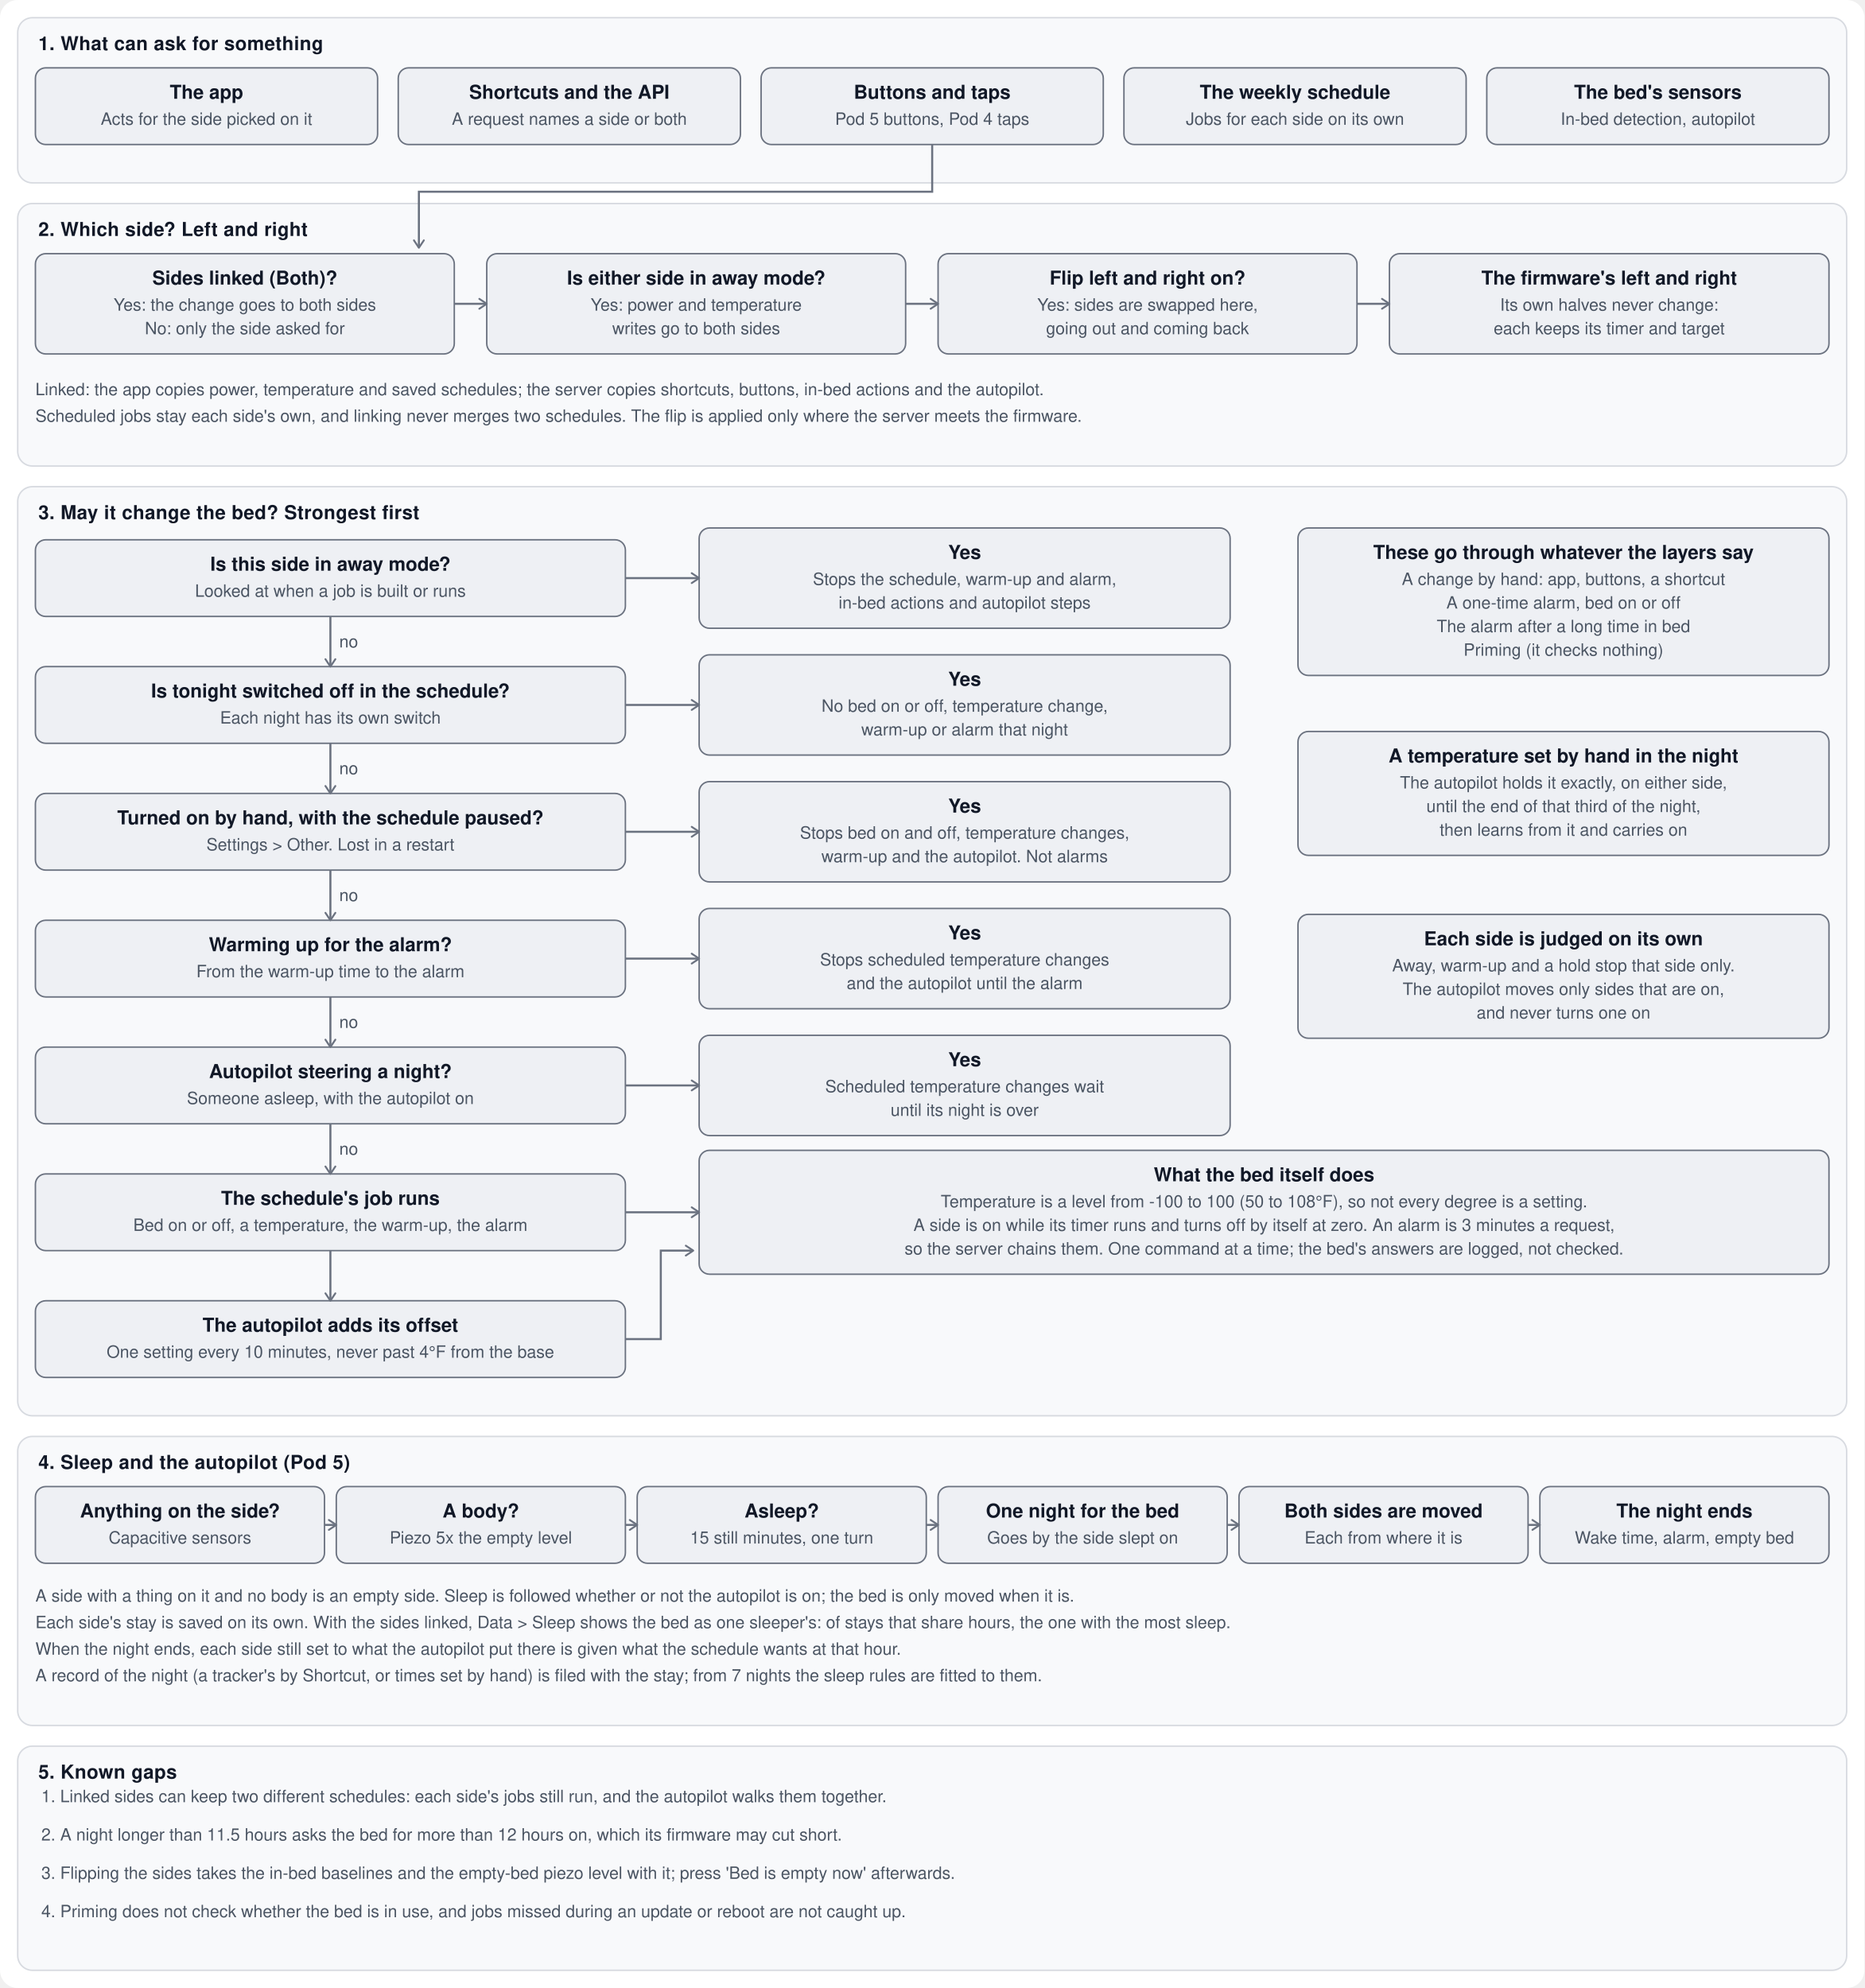
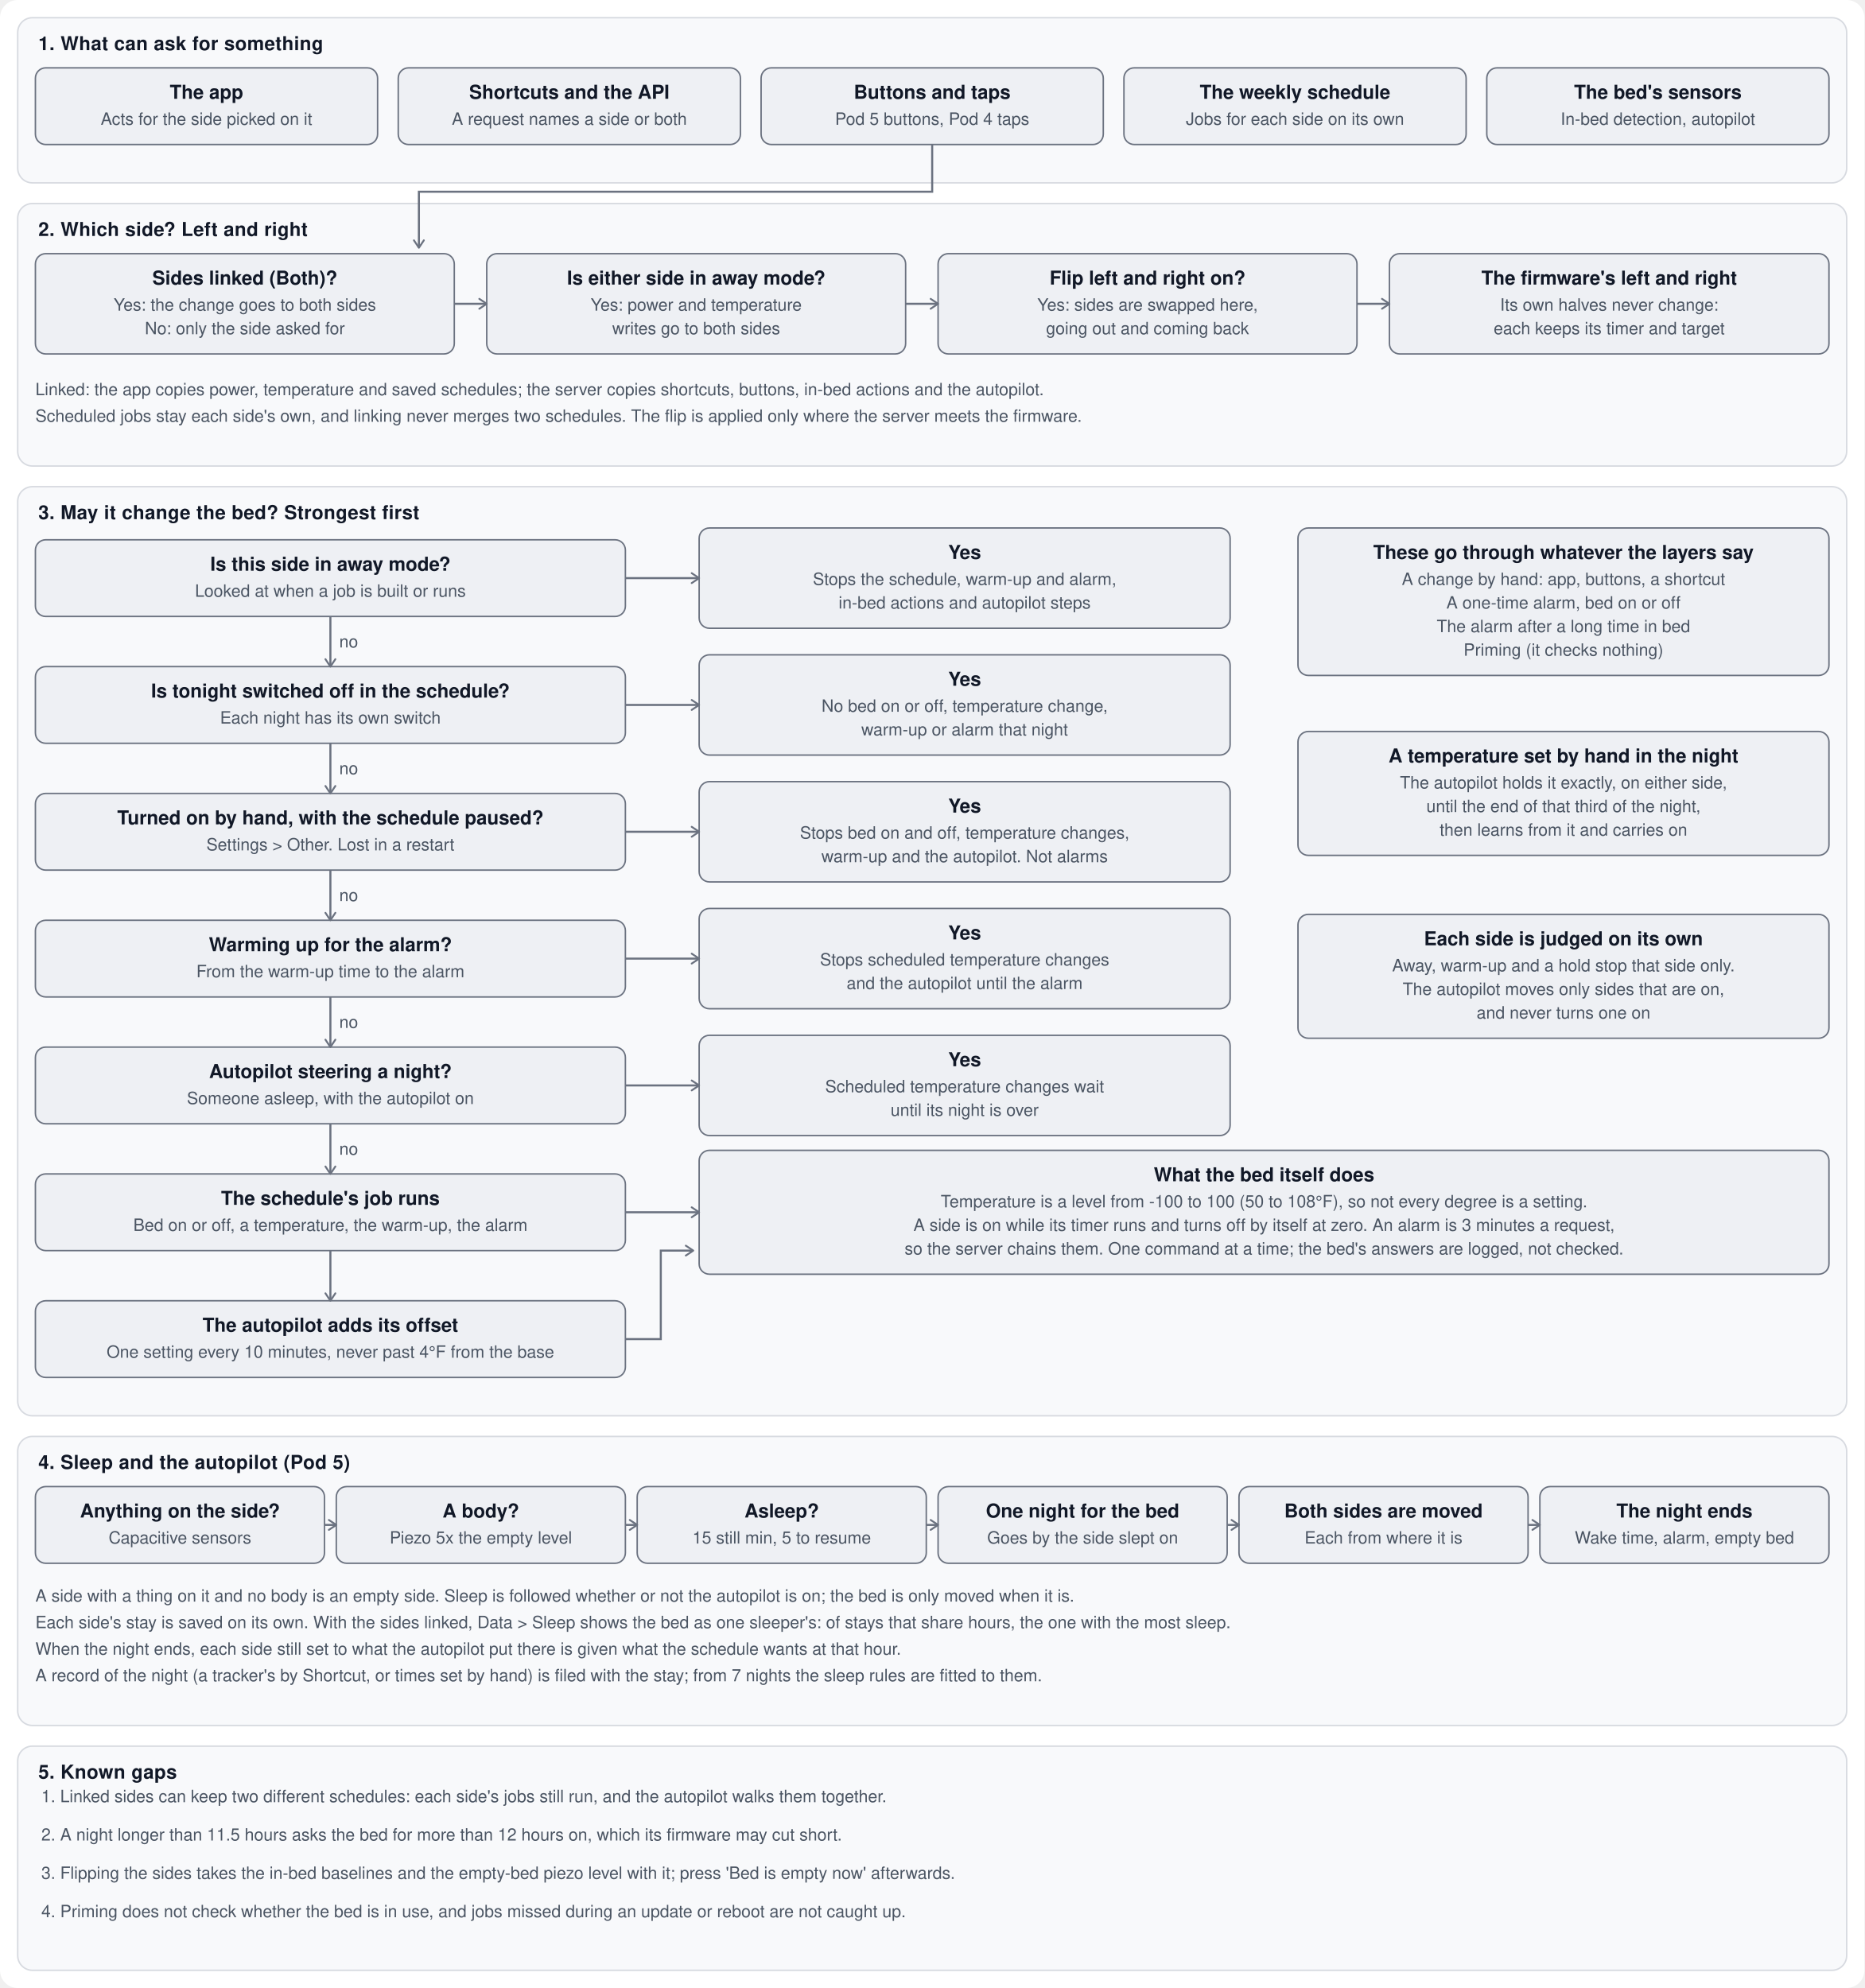
<svg xmlns="http://www.w3.org/2000/svg" viewBox="0 0 1264 1348" width="1264" role="img" font-family="-apple-system, BlinkMacSystemFont, 'Segoe UI', Helvetica, Arial, sans-serif">
  <defs>
    <marker id="arrow" viewBox="0 0 10 10" refX="8" refY="5" markerWidth="6" markerHeight="6" orient="auto">
      <path d="M2 1L8 5L2 9" fill="none" stroke="#6b7280" stroke-width="1.5" stroke-linecap="round" stroke-linejoin="round" />
    </marker>
  </defs>
  <rect x="0" y="0" width="1264" height="1348" rx="12" fill="#ffffff" />
  <rect x="12" y="12" width="1240" height="112" rx="10" fill="#f8f9fb" stroke="#d7dae0" stroke-width="1" />
  <text x="26" y="34" font-size="13" font-weight="700" fill="#111827" letter-spacing="0.2">1. What can ask for something</text>
  <rect x="12" y="138" width="1240" height="178" rx="10" fill="#f8f9fb" stroke="#d7dae0" stroke-width="1" />
  <text x="26" y="160" font-size="13" font-weight="700" fill="#111827" letter-spacing="0.2">2. Which side? Left and right</text>
  <rect x="12" y="330" width="1240" height="630" rx="10" fill="#f8f9fb" stroke="#d7dae0" stroke-width="1" />
  <text x="26" y="352" font-size="13" font-weight="700" fill="#111827" letter-spacing="0.2">3. May it change the bed? Strongest first</text>
  <rect x="12" y="974" width="1240" height="196" rx="10" fill="#f8f9fb" stroke="#d7dae0" stroke-width="1" />
  <text x="26" y="996" font-size="13" font-weight="700" fill="#111827" letter-spacing="0.2">4. Sleep and the autopilot (Pod 5)</text>
  <rect x="12" y="1184" width="1240" height="152" rx="10" fill="#f8f9fb" stroke="#d7dae0" stroke-width="1" />
  <text x="26" y="1206" font-size="13" font-weight="700" fill="#111827" letter-spacing="0.2">5. Known gaps</text>
  <rect x="24" y="46" width="232" height="52" rx="7" fill="#eef0f4" stroke="#6b7280" stroke-width="1" />
  <text x="140.0" y="64" text-anchor="middle" dominant-baseline="central" font-size="13" font-weight="600" fill="#111827">The app</text>
  <text x="140.0" y="82" text-anchor="middle" dominant-baseline="central" font-size="11.5" fill="#4b5563">Acts for the side picked on it</text>
  <rect x="270" y="46" width="232" height="52" rx="7" fill="#eef0f4" stroke="#6b7280" stroke-width="1" />
  <text x="386.0" y="64" text-anchor="middle" dominant-baseline="central" font-size="13" font-weight="600" fill="#111827">Shortcuts and the API</text>
  <text x="386.0" y="82" text-anchor="middle" dominant-baseline="central" font-size="11.5" fill="#4b5563">A request names a side or both</text>
  <rect x="516" y="46" width="232" height="52" rx="7" fill="#eef0f4" stroke="#6b7280" stroke-width="1" />
  <text x="632.0" y="64" text-anchor="middle" dominant-baseline="central" font-size="13" font-weight="600" fill="#111827">Buttons and taps</text>
  <text x="632.0" y="82" text-anchor="middle" dominant-baseline="central" font-size="11.5" fill="#4b5563">Pod 5 buttons, Pod 4 taps</text>
  <rect x="762" y="46" width="232" height="52" rx="7" fill="#eef0f4" stroke="#6b7280" stroke-width="1" />
  <text x="878.0" y="64" text-anchor="middle" dominant-baseline="central" font-size="13" font-weight="600" fill="#111827">The weekly schedule</text>
  <text x="878.0" y="82" text-anchor="middle" dominant-baseline="central" font-size="11.5" fill="#4b5563">Jobs for each side on its own</text>
  <rect x="1008" y="46" width="232" height="52" rx="7" fill="#eef0f4" stroke="#6b7280" stroke-width="1" />
  <text x="1124.0" y="64" text-anchor="middle" dominant-baseline="central" font-size="13" font-weight="600" fill="#111827">The bed's sensors</text>
  <text x="1124.0" y="82" text-anchor="middle" dominant-baseline="central" font-size="11.5" fill="#4b5563">In-bed detection, autopilot</text>
  <rect x="24" y="172" width="284" height="68" rx="7" fill="#eef0f4" stroke="#6b7280" stroke-width="1" />
  <text x="166.0" y="190" text-anchor="middle" dominant-baseline="central" font-size="13" font-weight="600" fill="#111827">Sides linked (Both)?</text>
  <text x="166.0" y="208" text-anchor="middle" dominant-baseline="central" font-size="11.5" fill="#4b5563">Yes: the change goes to both sides</text>
  <text x="166.0" y="224" text-anchor="middle" dominant-baseline="central" font-size="11.5" fill="#4b5563">No: only the side asked for</text>
  <rect x="330" y="172" width="284" height="68" rx="7" fill="#eef0f4" stroke="#6b7280" stroke-width="1" />
  <text x="472.0" y="190" text-anchor="middle" dominant-baseline="central" font-size="13" font-weight="600" fill="#111827">Is either side in away mode?</text>
  <text x="472.0" y="208" text-anchor="middle" dominant-baseline="central" font-size="11.5" fill="#4b5563">Yes: power and temperature</text>
  <text x="472.0" y="224" text-anchor="middle" dominant-baseline="central" font-size="11.5" fill="#4b5563">writes go to both sides</text>
  <rect x="636" y="172" width="284" height="68" rx="7" fill="#eef0f4" stroke="#6b7280" stroke-width="1" />
  <text x="778.0" y="190" text-anchor="middle" dominant-baseline="central" font-size="13" font-weight="600" fill="#111827">Flip left and right on?</text>
  <text x="778.0" y="208" text-anchor="middle" dominant-baseline="central" font-size="11.5" fill="#4b5563">Yes: sides are swapped here,</text>
  <text x="778.0" y="224" text-anchor="middle" dominant-baseline="central" font-size="11.5" fill="#4b5563">going out and coming back</text>
  <rect x="942" y="172" width="298" height="68" rx="7" fill="#eef0f4" stroke="#6b7280" stroke-width="1" />
  <text x="1091.0" y="190" text-anchor="middle" dominant-baseline="central" font-size="13" font-weight="600" fill="#111827">The firmware's left and right</text>
  <text x="1091.0" y="208" text-anchor="middle" dominant-baseline="central" font-size="11.5" fill="#4b5563">Its own halves never change:</text>
  <text x="1091.0" y="224" text-anchor="middle" dominant-baseline="central" font-size="11.5" fill="#4b5563">each keeps its timer and target</text>
  <path d="M308 206.0 L330 206.0" fill="none" stroke="#6b7280" stroke-width="1.4" marker-end="url(#arrow)" />
  <path d="M614 206.0 L636 206.0" fill="none" stroke="#6b7280" stroke-width="1.4" marker-end="url(#arrow)" />
  <path d="M920 206.0 L942 206.0" fill="none" stroke="#6b7280" stroke-width="1.4" marker-end="url(#arrow)" />
  <text x="24" y="268" text-anchor="start" font-size="11.5" fill="#4b5563">Linked: the app copies power, temperature and saved schedules; the server copies shortcuts, buttons, in-bed actions and the autopilot.</text>
  <text x="24" y="286" text-anchor="start" font-size="11.5" fill="#4b5563">Scheduled jobs stay each side's own, and linking never merges two schedules. The flip is applied only where the server meets the firmware.</text>
  <path d="M632 98 L632 130 L284 130 L284 168" fill="none" stroke="#6b7280" stroke-width="1.4" marker-end="url(#arrow)" />
  <rect x="24" y="366" width="400" height="52" rx="7" fill="#eef0f4" stroke="#6b7280" stroke-width="1" />
  <text x="224.0" y="384" text-anchor="middle" dominant-baseline="central" font-size="13" font-weight="600" fill="#111827">Is this side in away mode?</text>
  <text x="224.0" y="402" text-anchor="middle" dominant-baseline="central" font-size="11.5" fill="#4b5563">Looked at when a job is built or runs</text>
  <rect x="474" y="358" width="360" height="68" rx="7" fill="#eef0f4" stroke="#6b7280" stroke-width="1" />
  <text x="654.0" y="376" text-anchor="middle" dominant-baseline="central" font-size="13" font-weight="600" fill="#111827">Yes</text>
  <text x="654.0" y="394" text-anchor="middle" dominant-baseline="central" font-size="11.5" fill="#4b5563">Stops the schedule, warm-up and alarm,</text>
  <text x="654.0" y="410" text-anchor="middle" dominant-baseline="central" font-size="11.5" fill="#4b5563">in-bed actions and autopilot steps</text>
  <path d="M424 392.0 L474 392.0" fill="none" stroke="#6b7280" stroke-width="1.4" marker-end="url(#arrow)" />
  <rect x="24" y="452" width="400" height="52" rx="7" fill="#eef0f4" stroke="#6b7280" stroke-width="1" />
  <text x="224.0" y="470" text-anchor="middle" dominant-baseline="central" font-size="13" font-weight="600" fill="#111827">Is tonight switched off in the schedule?</text>
  <text x="224.0" y="488" text-anchor="middle" dominant-baseline="central" font-size="11.5" fill="#4b5563">Each night has its own switch</text>
  <rect x="474" y="444" width="360" height="68" rx="7" fill="#eef0f4" stroke="#6b7280" stroke-width="1" />
  <text x="654.0" y="462" text-anchor="middle" dominant-baseline="central" font-size="13" font-weight="600" fill="#111827">Yes</text>
  <text x="654.0" y="480" text-anchor="middle" dominant-baseline="central" font-size="11.5" fill="#4b5563">No bed on or off, temperature change,</text>
  <text x="654.0" y="496" text-anchor="middle" dominant-baseline="central" font-size="11.5" fill="#4b5563">warm-up or alarm that night</text>
  <path d="M424 478.0 L474 478.0" fill="none" stroke="#6b7280" stroke-width="1.4" marker-end="url(#arrow)" />
  <rect x="24" y="538" width="400" height="52" rx="7" fill="#eef0f4" stroke="#6b7280" stroke-width="1" />
  <text x="224.0" y="556" text-anchor="middle" dominant-baseline="central" font-size="13" font-weight="600" fill="#111827">Turned on by hand, with the schedule paused?</text>
  <text x="224.0" y="574" text-anchor="middle" dominant-baseline="central" font-size="11.5" fill="#4b5563">Settings &gt; Other. Lost in a restart</text>
  <rect x="474" y="530" width="360" height="68" rx="7" fill="#eef0f4" stroke="#6b7280" stroke-width="1" />
  <text x="654.0" y="548" text-anchor="middle" dominant-baseline="central" font-size="13" font-weight="600" fill="#111827">Yes</text>
  <text x="654.0" y="566" text-anchor="middle" dominant-baseline="central" font-size="11.5" fill="#4b5563">Stops bed on and off, temperature changes,</text>
  <text x="654.0" y="582" text-anchor="middle" dominant-baseline="central" font-size="11.5" fill="#4b5563">warm-up and the autopilot. Not alarms</text>
  <path d="M424 564.0 L474 564.0" fill="none" stroke="#6b7280" stroke-width="1.4" marker-end="url(#arrow)" />
  <rect x="24" y="624" width="400" height="52" rx="7" fill="#eef0f4" stroke="#6b7280" stroke-width="1" />
  <text x="224.0" y="642" text-anchor="middle" dominant-baseline="central" font-size="13" font-weight="600" fill="#111827">Warming up for the alarm?</text>
  <text x="224.0" y="660" text-anchor="middle" dominant-baseline="central" font-size="11.5" fill="#4b5563">From the warm-up time to the alarm</text>
  <rect x="474" y="616" width="360" height="68" rx="7" fill="#eef0f4" stroke="#6b7280" stroke-width="1" />
  <text x="654.0" y="634" text-anchor="middle" dominant-baseline="central" font-size="13" font-weight="600" fill="#111827">Yes</text>
  <text x="654.0" y="652" text-anchor="middle" dominant-baseline="central" font-size="11.5" fill="#4b5563">Stops scheduled temperature changes</text>
  <text x="654.0" y="668" text-anchor="middle" dominant-baseline="central" font-size="11.5" fill="#4b5563">and the autopilot until the alarm</text>
  <path d="M424 650.0 L474 650.0" fill="none" stroke="#6b7280" stroke-width="1.4" marker-end="url(#arrow)" />
  <rect x="24" y="710" width="400" height="52" rx="7" fill="#eef0f4" stroke="#6b7280" stroke-width="1" />
  <text x="224.0" y="728" text-anchor="middle" dominant-baseline="central" font-size="13" font-weight="600" fill="#111827">Autopilot steering a night?</text>
  <text x="224.0" y="746" text-anchor="middle" dominant-baseline="central" font-size="11.5" fill="#4b5563">Someone asleep, with the autopilot on</text>
  <rect x="474" y="702" width="360" height="68" rx="7" fill="#eef0f4" stroke="#6b7280" stroke-width="1" />
  <text x="654.0" y="720" text-anchor="middle" dominant-baseline="central" font-size="13" font-weight="600" fill="#111827">Yes</text>
  <text x="654.0" y="738" text-anchor="middle" dominant-baseline="central" font-size="11.5" fill="#4b5563">Scheduled temperature changes wait</text>
  <text x="654.0" y="754" text-anchor="middle" dominant-baseline="central" font-size="11.5" fill="#4b5563">until its night is over</text>
  <path d="M424 736.0 L474 736.0" fill="none" stroke="#6b7280" stroke-width="1.4" marker-end="url(#arrow)" />
  <rect x="24" y="796" width="400" height="52" rx="7" fill="#eef0f4" stroke="#6b7280" stroke-width="1" />
  <text x="224.0" y="814" text-anchor="middle" dominant-baseline="central" font-size="13" font-weight="600" fill="#111827">The schedule's job runs</text>
  <text x="224.0" y="832" text-anchor="middle" dominant-baseline="central" font-size="11.5" fill="#4b5563">Bed on or off, a temperature, the warm-up, the alarm</text>
  <rect x="24" y="882" width="400" height="52" rx="7" fill="#eef0f4" stroke="#6b7280" stroke-width="1" />
  <text x="224.0" y="900" text-anchor="middle" dominant-baseline="central" font-size="13" font-weight="600" fill="#111827">The autopilot adds its offset</text>
  <text x="224.0" y="918" text-anchor="middle" dominant-baseline="central" font-size="11.5" fill="#4b5563">One setting every 10 minutes, never past 4°F from the base</text>
  <path d="M224.0 418 L224.0 452" fill="none" stroke="#6b7280" stroke-width="1.4" marker-end="url(#arrow)" />
  <text x="230.0" y="439.0" text-anchor="start" font-size="11.5" fill="#4b5563">no</text>
  <path d="M224.0 504 L224.0 538" fill="none" stroke="#6b7280" stroke-width="1.4" marker-end="url(#arrow)" />
  <text x="230.0" y="525.0" text-anchor="start" font-size="11.5" fill="#4b5563">no</text>
  <path d="M224.0 590 L224.0 624" fill="none" stroke="#6b7280" stroke-width="1.4" marker-end="url(#arrow)" />
  <text x="230.0" y="611.0" text-anchor="start" font-size="11.5" fill="#4b5563">no</text>
  <path d="M224.0 676 L224.0 710" fill="none" stroke="#6b7280" stroke-width="1.4" marker-end="url(#arrow)" />
  <text x="230.0" y="697.0" text-anchor="start" font-size="11.5" fill="#4b5563">no</text>
  <path d="M224.0 762 L224.0 796" fill="none" stroke="#6b7280" stroke-width="1.4" marker-end="url(#arrow)" />
  <text x="230.0" y="783.0" text-anchor="start" font-size="11.5" fill="#4b5563">no</text>
  <path d="M224.0 848 L224.0 882" fill="none" stroke="#6b7280" stroke-width="1.4" marker-end="url(#arrow)" />
  <rect x="880" y="358" width="360" height="100" rx="7" fill="#eef0f4" stroke="#6b7280" stroke-width="1" />
  <text x="1060.0" y="376" text-anchor="middle" dominant-baseline="central" font-size="13" font-weight="600" fill="#111827">These go through whatever the layers say</text>
  <text x="1060.0" y="394" text-anchor="middle" dominant-baseline="central" font-size="11.5" fill="#4b5563">A change by hand: app, buttons, a shortcut</text>
  <text x="1060.0" y="410" text-anchor="middle" dominant-baseline="central" font-size="11.5" fill="#4b5563">A one-time alarm, bed on or off</text>
  <text x="1060.0" y="426" text-anchor="middle" dominant-baseline="central" font-size="11.5" fill="#4b5563">The alarm after a long time in bed</text>
  <text x="1060.0" y="442" text-anchor="middle" dominant-baseline="central" font-size="11.5" fill="#4b5563">Priming (it checks nothing)</text>
  <rect x="880" y="496" width="360" height="84" rx="7" fill="#eef0f4" stroke="#6b7280" stroke-width="1" />
  <text x="1060.0" y="514" text-anchor="middle" dominant-baseline="central" font-size="13" font-weight="600" fill="#111827">A temperature set by hand in the night</text>
  <text x="1060.0" y="532" text-anchor="middle" dominant-baseline="central" font-size="11.5" fill="#4b5563">The autopilot holds it exactly, on either side,</text>
  <text x="1060.0" y="548" text-anchor="middle" dominant-baseline="central" font-size="11.5" fill="#4b5563">until the end of that third of the night,</text>
  <text x="1060.0" y="564" text-anchor="middle" dominant-baseline="central" font-size="11.5" fill="#4b5563">then learns from it and carries on</text>
  <rect x="880" y="620" width="360" height="84" rx="7" fill="#eef0f4" stroke="#6b7280" stroke-width="1" />
  <text x="1060.0" y="638" text-anchor="middle" dominant-baseline="central" font-size="13" font-weight="600" fill="#111827">Each side is judged on its own</text>
  <text x="1060.0" y="656" text-anchor="middle" dominant-baseline="central" font-size="11.5" fill="#4b5563">Away, warm-up and a hold stop that side only.</text>
  <text x="1060.0" y="672" text-anchor="middle" dominant-baseline="central" font-size="11.5" fill="#4b5563">The autopilot moves only sides that are on,</text>
  <text x="1060.0" y="688" text-anchor="middle" dominant-baseline="central" font-size="11.5" fill="#4b5563">and never turns one on</text>
  <rect x="474" y="780" width="766" height="84" rx="7" fill="#eef0f4" stroke="#6b7280" stroke-width="1" />
  <text x="857.0" y="798" text-anchor="middle" dominant-baseline="central" font-size="13" font-weight="600" fill="#111827">What the bed itself does</text>
  <text x="857.0" y="816" text-anchor="middle" dominant-baseline="central" font-size="11.5" fill="#4b5563">Temperature is a level from -100 to 100 (50 to 108°F), so not every degree is a setting.</text>
  <text x="857.0" y="832" text-anchor="middle" dominant-baseline="central" font-size="11.5" fill="#4b5563">A side is on while its timer runs and turns off by itself at zero. An alarm is 3 minutes a request,</text>
  <text x="857.0" y="848" text-anchor="middle" dominant-baseline="central" font-size="11.5" fill="#4b5563">so the server chains them. One command at a time; the bed's answers are logged, not checked.</text>
  <path d="M424 822.0 L474 822.0" fill="none" stroke="#6b7280" stroke-width="1.4" marker-end="url(#arrow)" />
  <path d="M424 908 L448 908 L448 848 L470 848" fill="none" stroke="#6b7280" stroke-width="1.4" marker-end="url(#arrow)" />
  <rect x="24" y="1008" width="196" height="52" rx="7" fill="#eef0f4" stroke="#6b7280" stroke-width="1" />
  <text x="122.0" y="1026" text-anchor="middle" dominant-baseline="central" font-size="13" font-weight="600" fill="#111827">Anything on the side?</text>
  <text x="122.0" y="1044" text-anchor="middle" dominant-baseline="central" font-size="11.5" fill="#4b5563">Capacitive sensors</text>
  <rect x="228" y="1008" width="196" height="52" rx="7" fill="#eef0f4" stroke="#6b7280" stroke-width="1" />
  <text x="326.0" y="1026" text-anchor="middle" dominant-baseline="central" font-size="13" font-weight="600" fill="#111827">A body?</text>
  <text x="326.0" y="1044" text-anchor="middle" dominant-baseline="central" font-size="11.5" fill="#4b5563">Piezo 5x the empty level</text>
  <rect x="432" y="1008" width="196" height="52" rx="7" fill="#eef0f4" stroke="#6b7280" stroke-width="1" />
  <text x="530.0" y="1026" text-anchor="middle" dominant-baseline="central" font-size="13" font-weight="600" fill="#111827">Asleep?</text>
-   <text x="530.0" y="1044" text-anchor="middle" dominant-baseline="central" font-size="11.5" fill="#4b5563">15 still minutes, one turn</text>
+   <text x="530.0" y="1044" text-anchor="middle" dominant-baseline="central" font-size="11.5" fill="#4b5563">15 still min, 5 to resume</text>
  <rect x="636" y="1008" width="196" height="52" rx="7" fill="#eef0f4" stroke="#6b7280" stroke-width="1" />
  <text x="734.0" y="1026" text-anchor="middle" dominant-baseline="central" font-size="13" font-weight="600" fill="#111827">One night for the bed</text>
  <text x="734.0" y="1044" text-anchor="middle" dominant-baseline="central" font-size="11.5" fill="#4b5563">Goes by the side slept on</text>
  <rect x="840" y="1008" width="196" height="52" rx="7" fill="#eef0f4" stroke="#6b7280" stroke-width="1" />
  <text x="938.0" y="1026" text-anchor="middle" dominant-baseline="central" font-size="13" font-weight="600" fill="#111827">Both sides are moved</text>
  <text x="938.0" y="1044" text-anchor="middle" dominant-baseline="central" font-size="11.5" fill="#4b5563">Each from where it is</text>
  <rect x="1044" y="1008" width="196" height="52" rx="7" fill="#eef0f4" stroke="#6b7280" stroke-width="1" />
  <text x="1142.0" y="1026" text-anchor="middle" dominant-baseline="central" font-size="13" font-weight="600" fill="#111827">The night ends</text>
  <text x="1142.0" y="1044" text-anchor="middle" dominant-baseline="central" font-size="11.5" fill="#4b5563">Wake time, alarm, empty bed</text>
  <path d="M220 1034.0 L228 1034.0" fill="none" stroke="#6b7280" stroke-width="1.4" marker-end="url(#arrow)" />
  <path d="M424 1034.0 L432 1034.0" fill="none" stroke="#6b7280" stroke-width="1.4" marker-end="url(#arrow)" />
  <path d="M628 1034.0 L636 1034.0" fill="none" stroke="#6b7280" stroke-width="1.4" marker-end="url(#arrow)" />
  <path d="M832 1034.0 L840 1034.0" fill="none" stroke="#6b7280" stroke-width="1.4" marker-end="url(#arrow)" />
  <path d="M1036 1034.0 L1044 1034.0" fill="none" stroke="#6b7280" stroke-width="1.4" marker-end="url(#arrow)" />
  <text x="24" y="1086" text-anchor="start" font-size="11.5" fill="#4b5563">A side with a thing on it and no body is an empty side. Sleep is followed whether or not the autopilot is on; the bed is only moved when it is.</text>
  <text x="24" y="1104" text-anchor="start" font-size="11.5" fill="#4b5563">Each side's stay is saved on its own. With the sides linked, Data &gt; Sleep shows the bed as one sleeper's: of stays that share hours, the one with the most sleep.</text>
  <text x="24" y="1122" text-anchor="start" font-size="11.5" fill="#4b5563">When the night ends, each side still set to what the autopilot put there is given what the schedule wants at that hour.</text>
  <text x="24" y="1140" text-anchor="start" font-size="11.5" fill="#4b5563">A record of the night (a tracker's by Shortcut, or times set by hand) is filed with the stay; from 7 nights the sleep rules are fitted to them.</text>
  <text x="28" y="1222" text-anchor="start" font-size="11.5" fill="#4b5563">1.  Linked sides can keep two different schedules: each side's jobs still run, and the autopilot walks them together.</text>
  <text x="28" y="1248" text-anchor="start" font-size="11.5" fill="#4b5563">2.  A night longer than 11.5 hours asks the bed for more than 12 hours on, which its firmware may cut short.</text>
  <text x="28" y="1274" text-anchor="start" font-size="11.5" fill="#4b5563">3.  Flipping the sides takes the in-bed baselines and the empty-bed piezo level with it; press 'Bed is empty now' afterwards.</text>
  <text x="28" y="1300" text-anchor="start" font-size="11.5" fill="#4b5563">4.  Priming does not check whether the bed is in use, and jobs missed during an update or reboot are not caught up.</text>
</svg>
